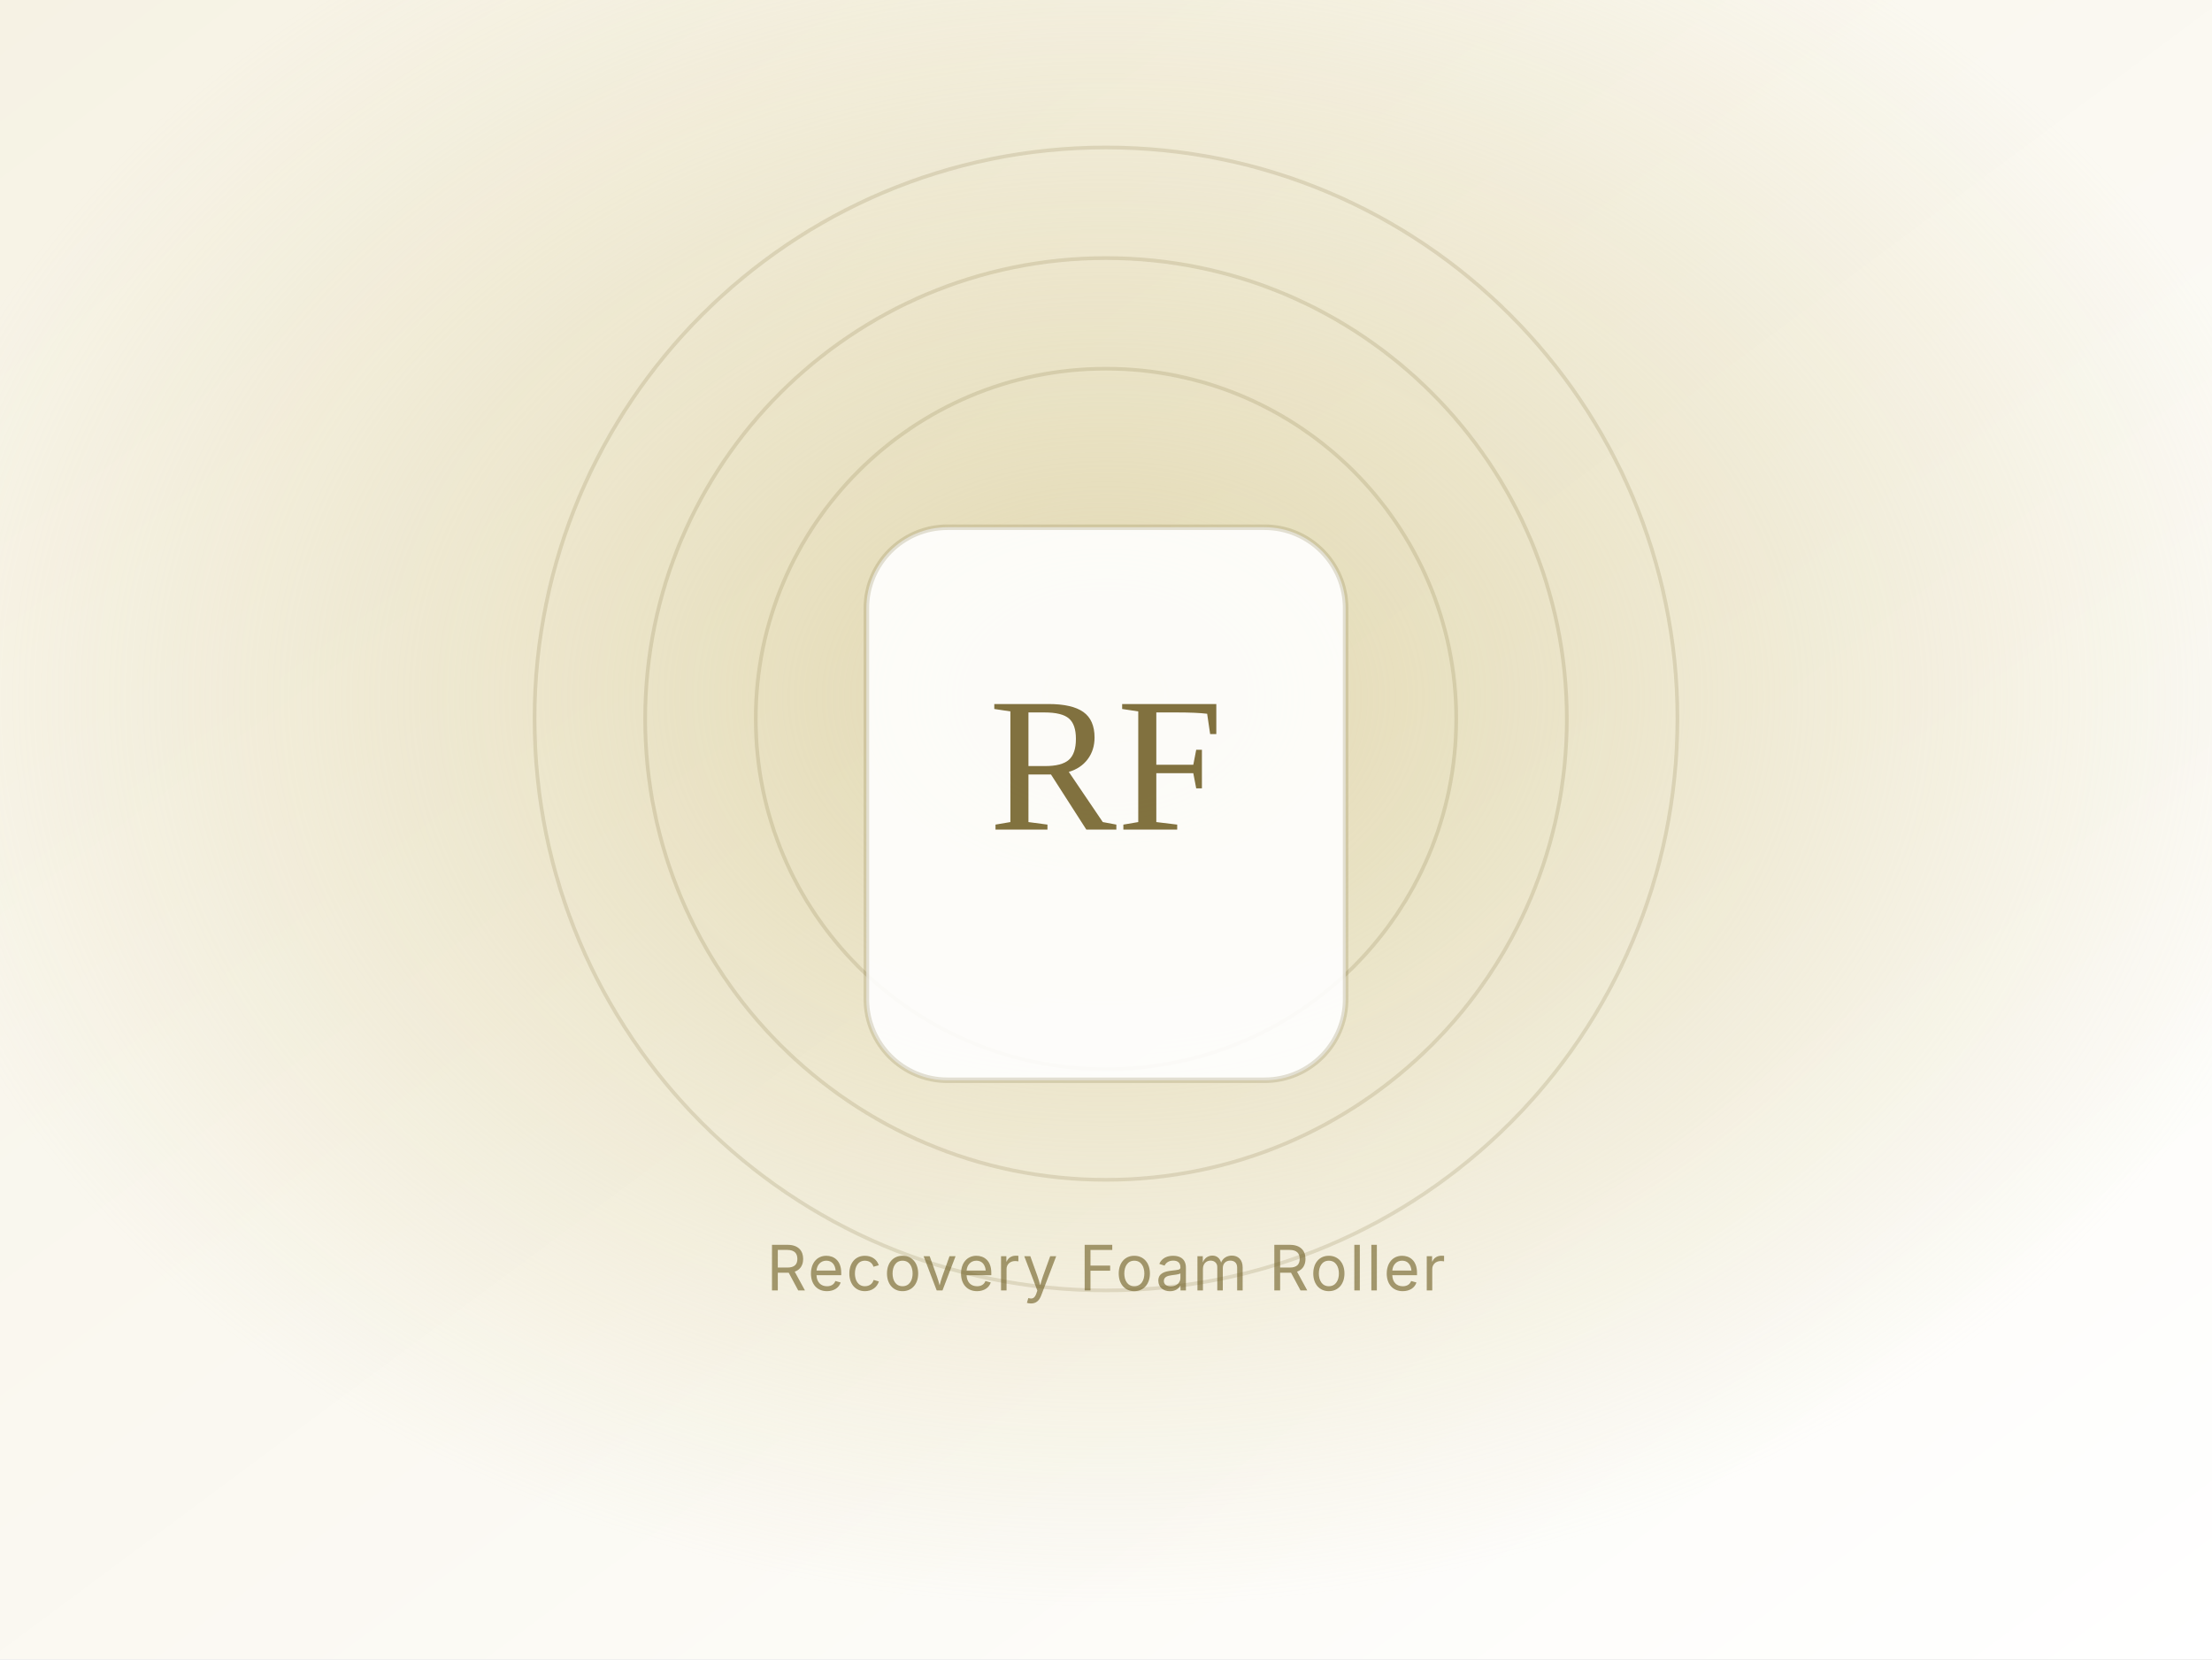
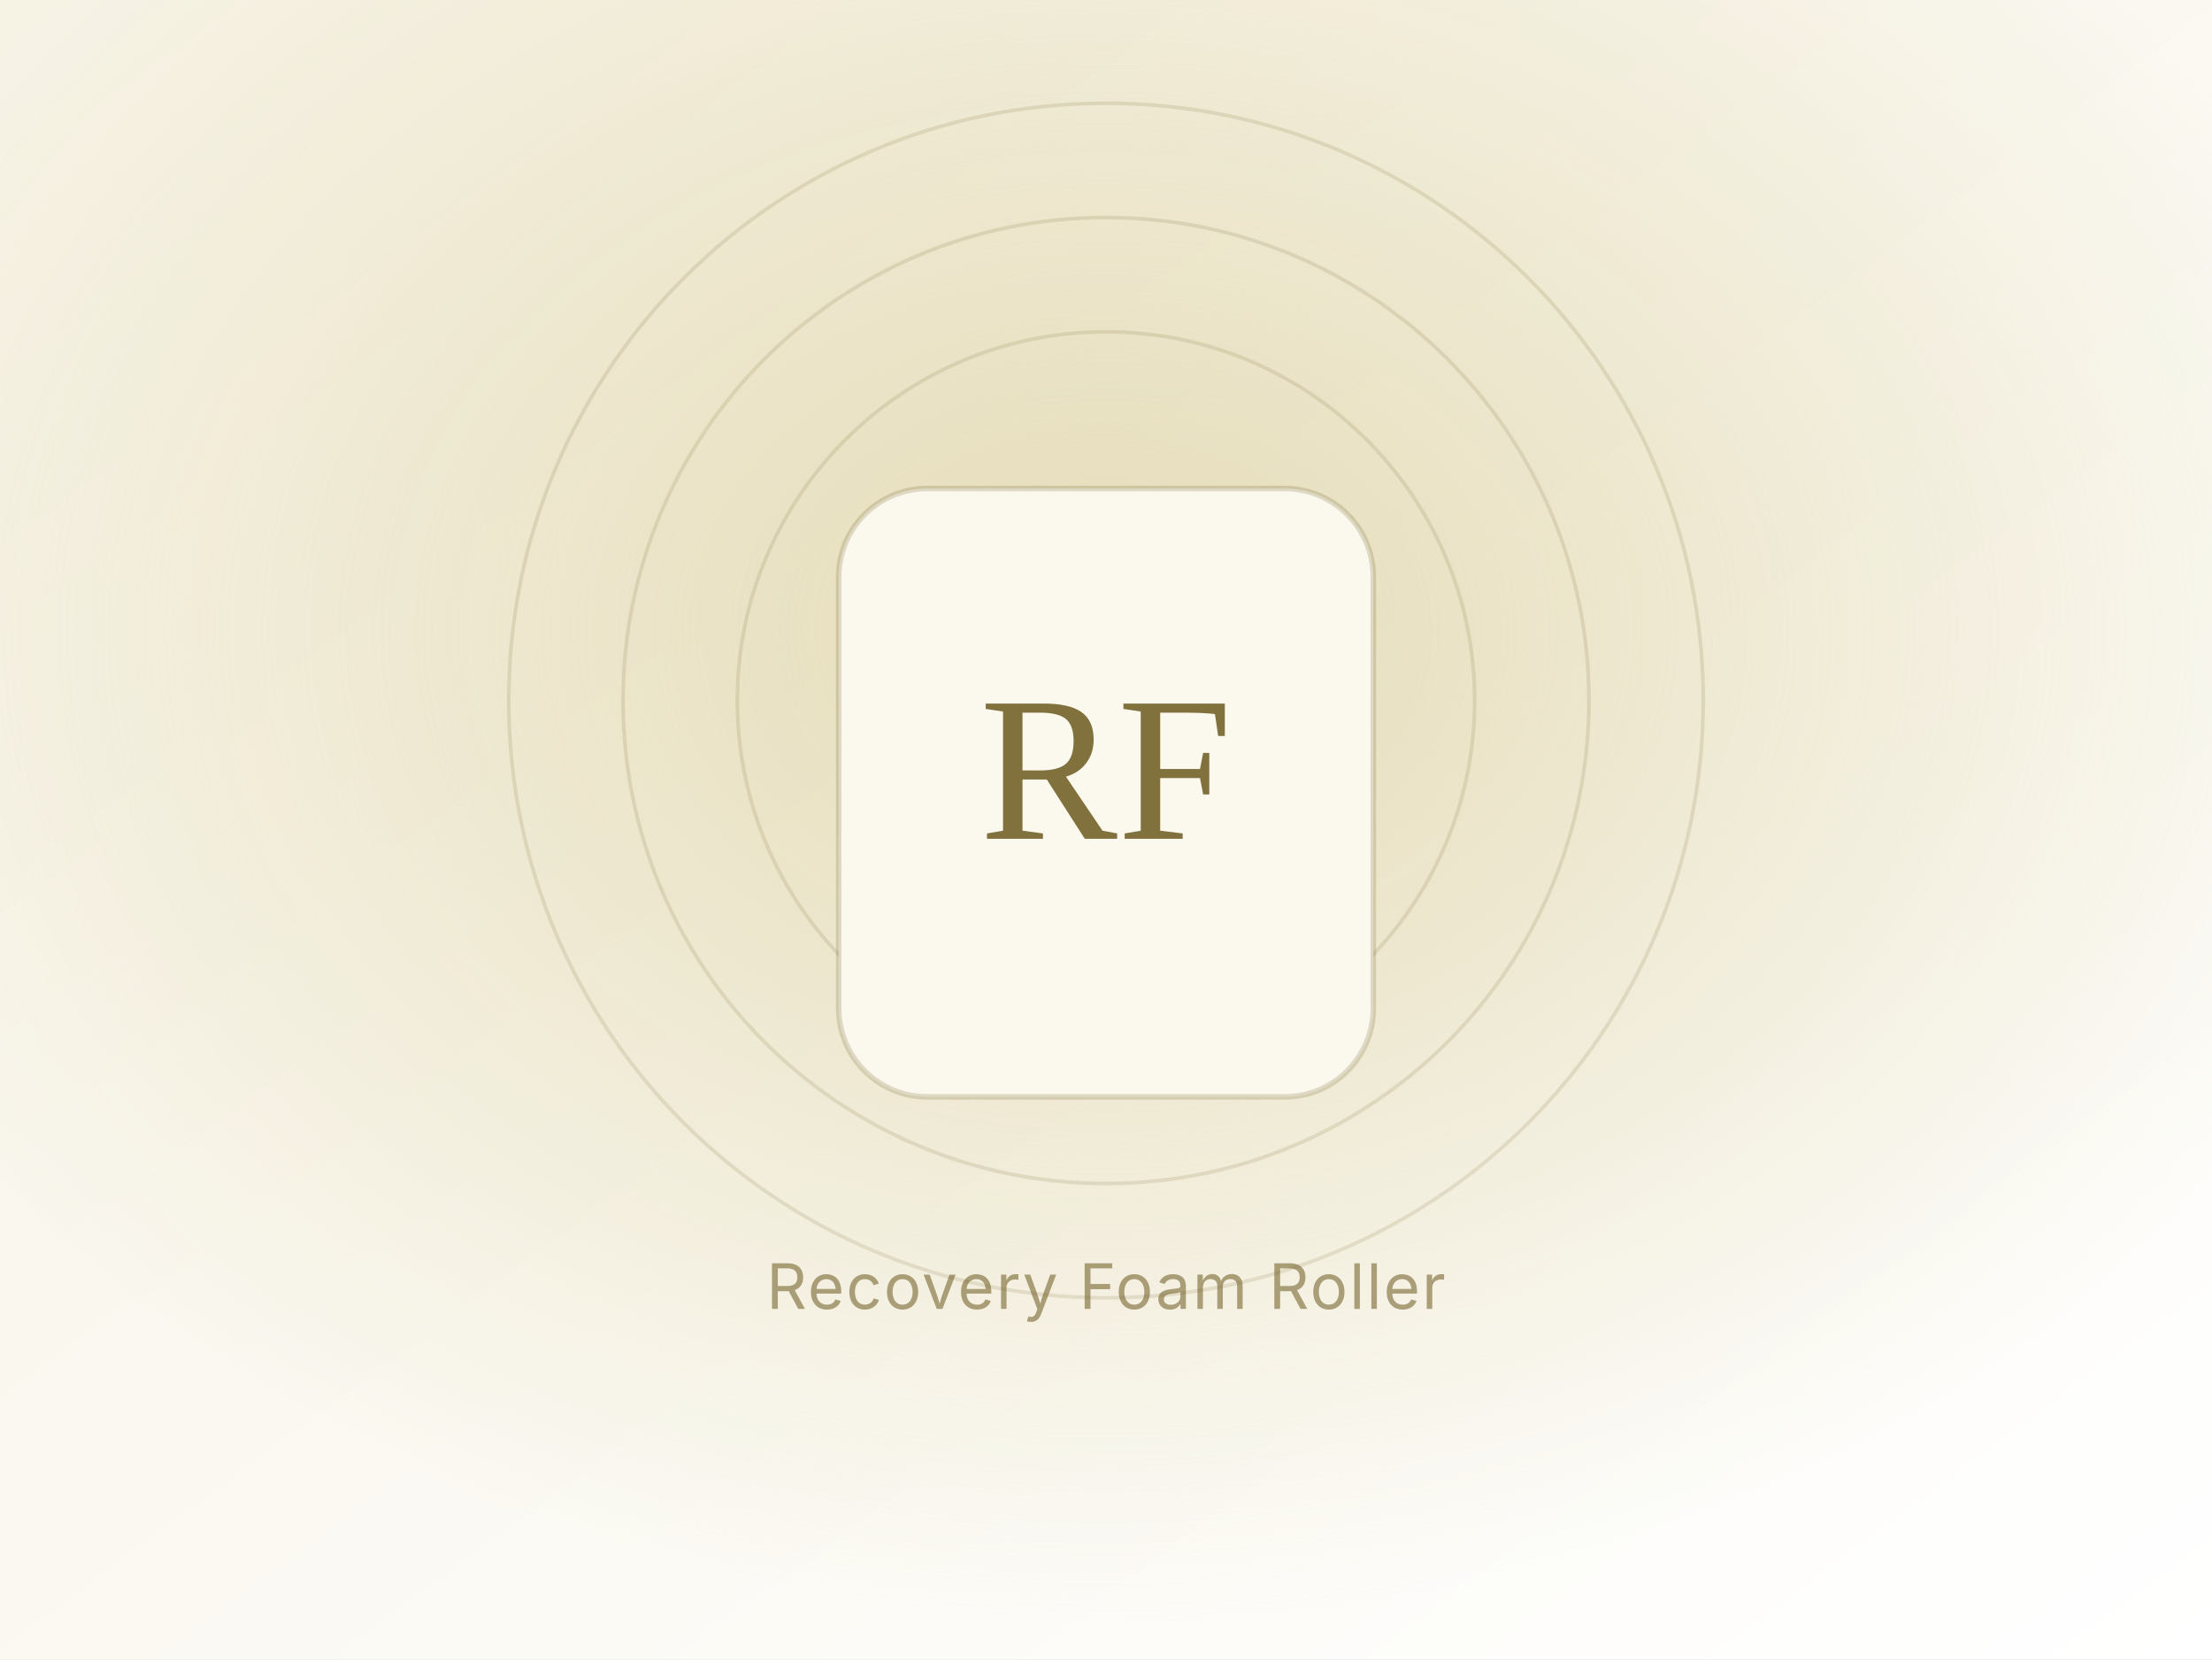
<svg xmlns="http://www.w3.org/2000/svg" width="1200" height="900" viewBox="0 0 1200 900" role="img" aria-label="Recovery Foam Roller">
  <defs>
-     <linearGradient id="bg" x1="0" y1="0" x2="1" y2="1">
+     <linearGradient id="bg-p6" x1="0" y1="0" x2="1" y2="1">
      <stop offset="0%" stop-color="#f6f2e4" />
      <stop offset="100%" stop-color="#ffffff" />
    </linearGradient>
-     <radialGradient id="glow" cx="50%" cy="42%" r="55%">
-       <stop offset="0%" stop-color="#ddd2a4" stop-opacity="0.85" />
+     <radialGradient id="glow-p6" cx="50%" cy="38%" r="60%">
+       <stop offset="0%" stop-color="#ddd2a4" stop-opacity="0.75" />
      <stop offset="100%" stop-color="#ddd2a4" stop-opacity="0" />
    </radialGradient>
  </defs>
-   <rect width="1200" height="900" fill="url(#bg)" />
-   <rect width="1200" height="900" fill="url(#glow)" />
-   <g opacity="0.16" fill="none" stroke="#6b5a1f" stroke-width="2">
-     <circle cx="600" cy="390" r="190" />
-     <circle cx="600" cy="390" r="250" />
-     <circle cx="600" cy="390" r="310" />
+   <rect width="1200" height="900" fill="url(#bg-p6)" />
+   <rect width="1200" height="900" fill="url(#glow-p6)" />
+   <g opacity="0.14" fill="none" stroke="#6b5a1f" stroke-width="2">
+     <circle cx="600" cy="380" r="200" />
+     <circle cx="600" cy="380" r="262" />
+     <circle cx="600" cy="380" r="324" />
  </g>
-   <rect x="470" y="286" width="260" height="300" rx="44" fill="#ffffff" opacity="0.9" />
-   <rect x="470" y="286" width="260" height="300" rx="44" fill="none" stroke="#6b5a1f" stroke-opacity="0.18" stroke-width="3" />
-   <text x="600" y="450" text-anchor="middle" font-family="Georgia, 'Times New Roman', serif" font-size="104" fill="#6b5a1f" fill-opacity="0.85">RF</text>
-   <text x="600" y="700" text-anchor="middle" font-family="system-ui, -apple-system, 'Segoe UI', sans-serif" font-size="34" fill="#6b5a1f" fill-opacity="0.6" letter-spacing="1">Recovery Foam Roller</text>
+   <rect x="455" y="265" width="290" height="330" rx="48" fill="#fbf8ee" stroke="#6b5a1f" stroke-opacity="0.2" stroke-width="3" />
+   <text x="600" y="455" text-anchor="middle" font-family="Georgia, 'Times New Roman', serif" font-size="112" fill="#6b5a1f" fill-opacity="0.85">RF</text>
+   <text x="600" y="710" text-anchor="middle" font-family="system-ui, -apple-system, 'Segoe UI', sans-serif" font-size="34" fill="#6b5a1f" fill-opacity="0.55" letter-spacing="1">Recovery Foam Roller</text>
</svg>
